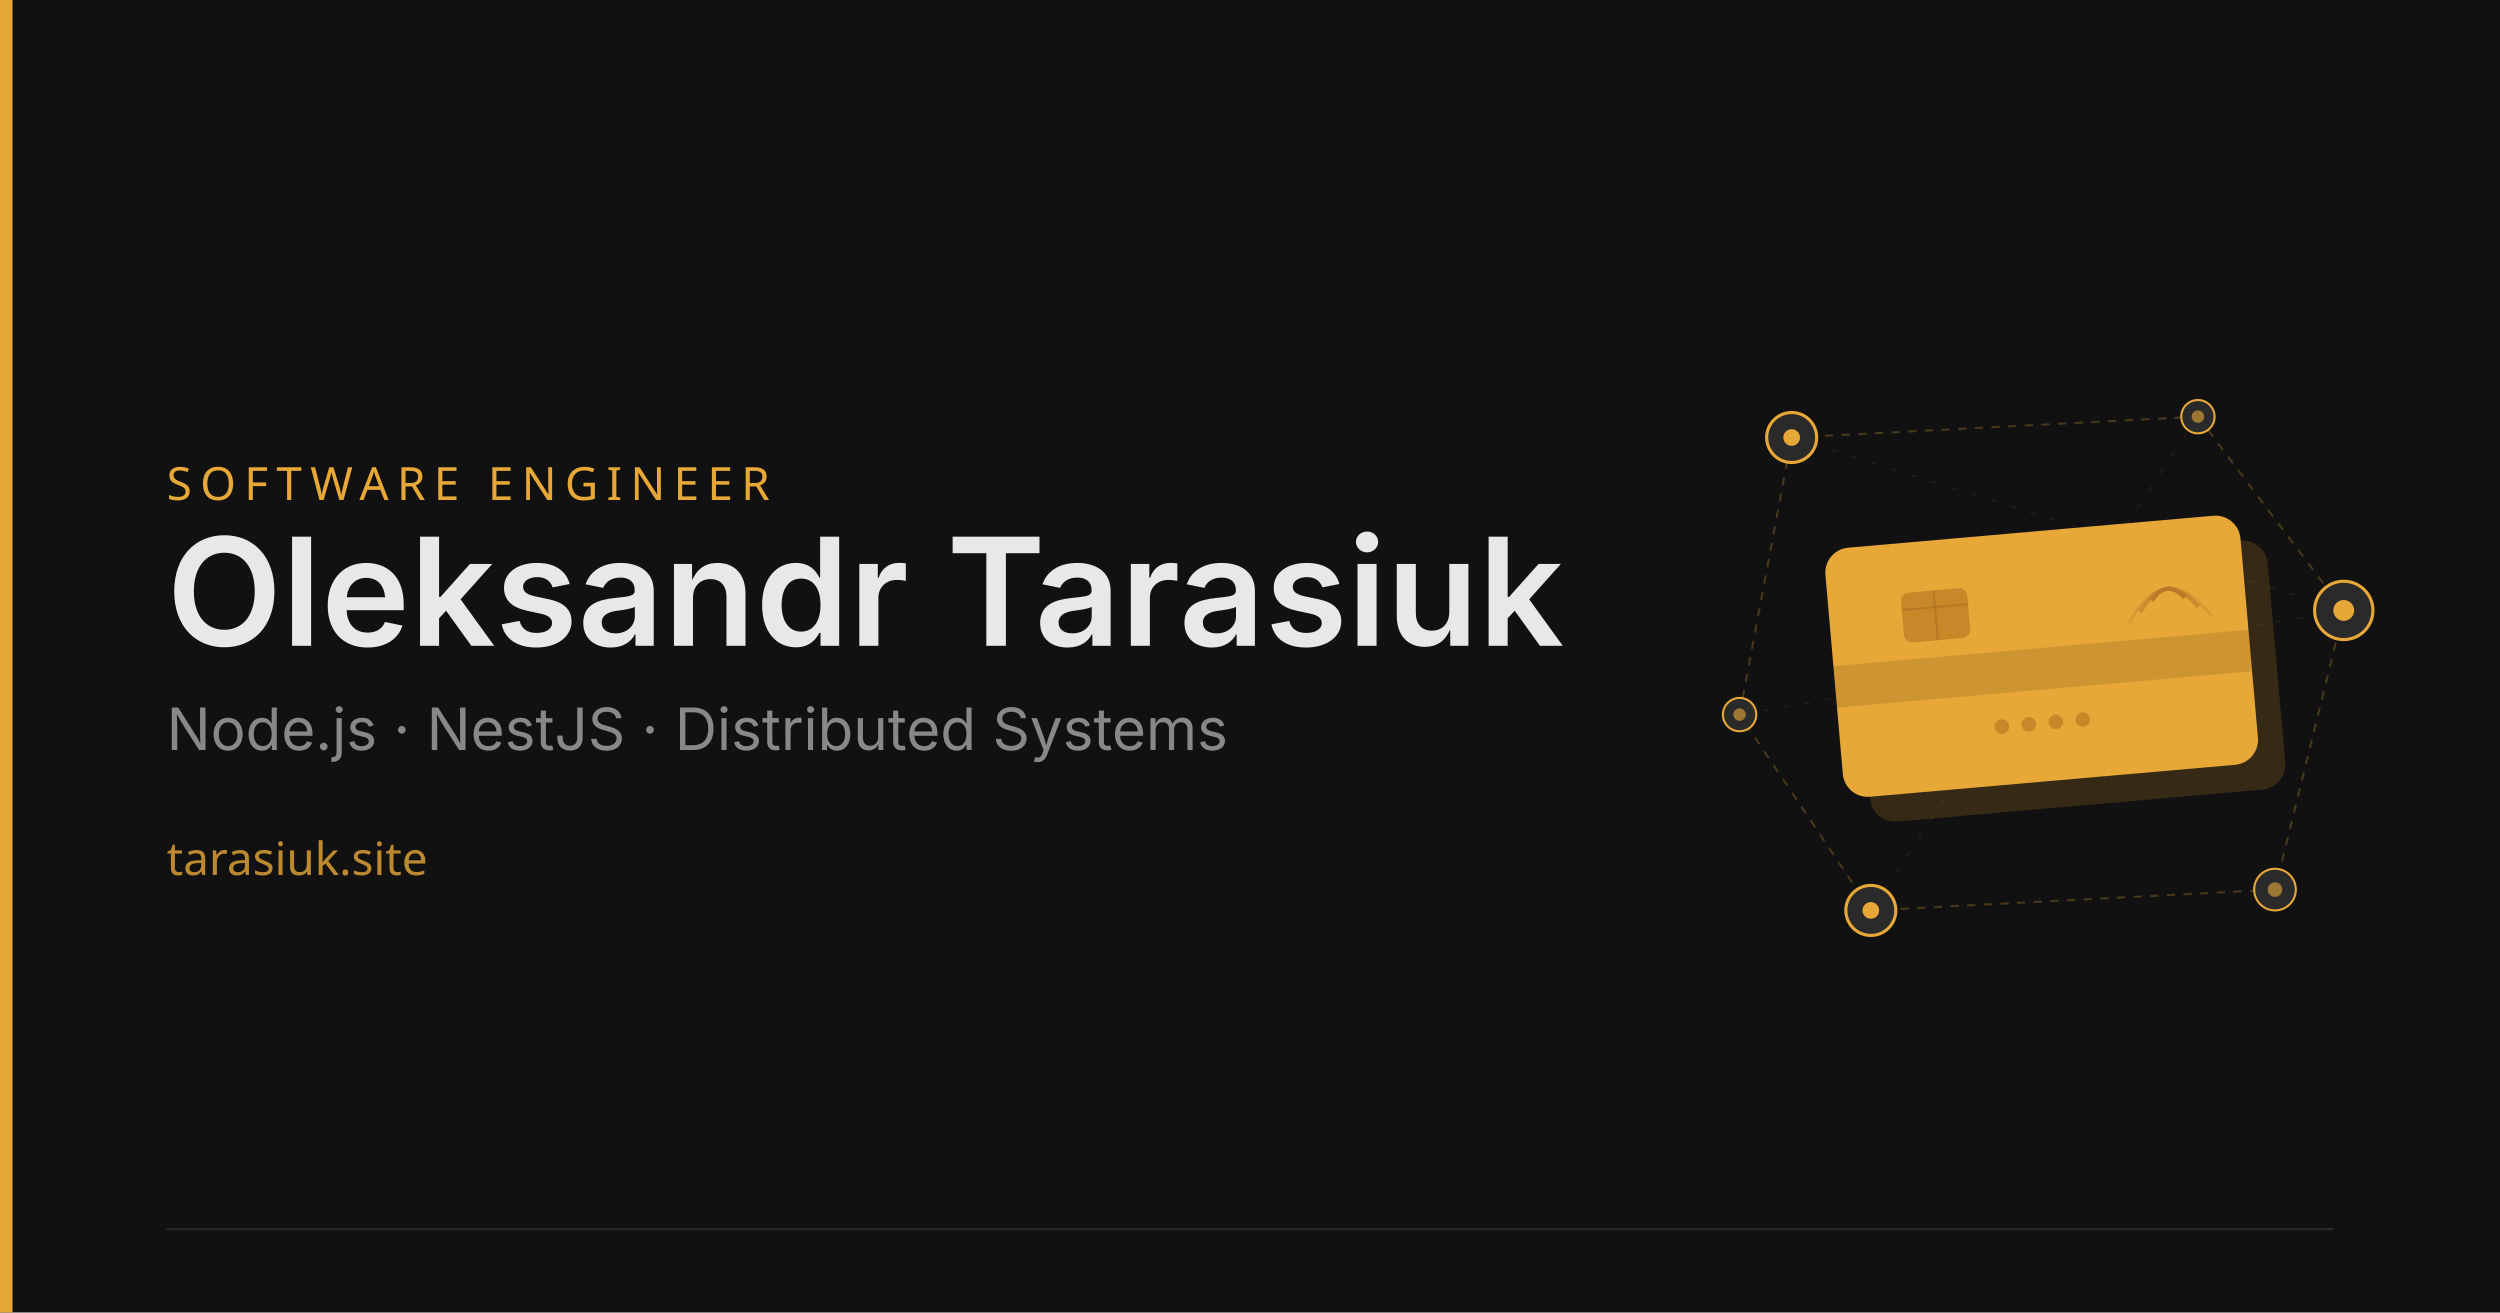
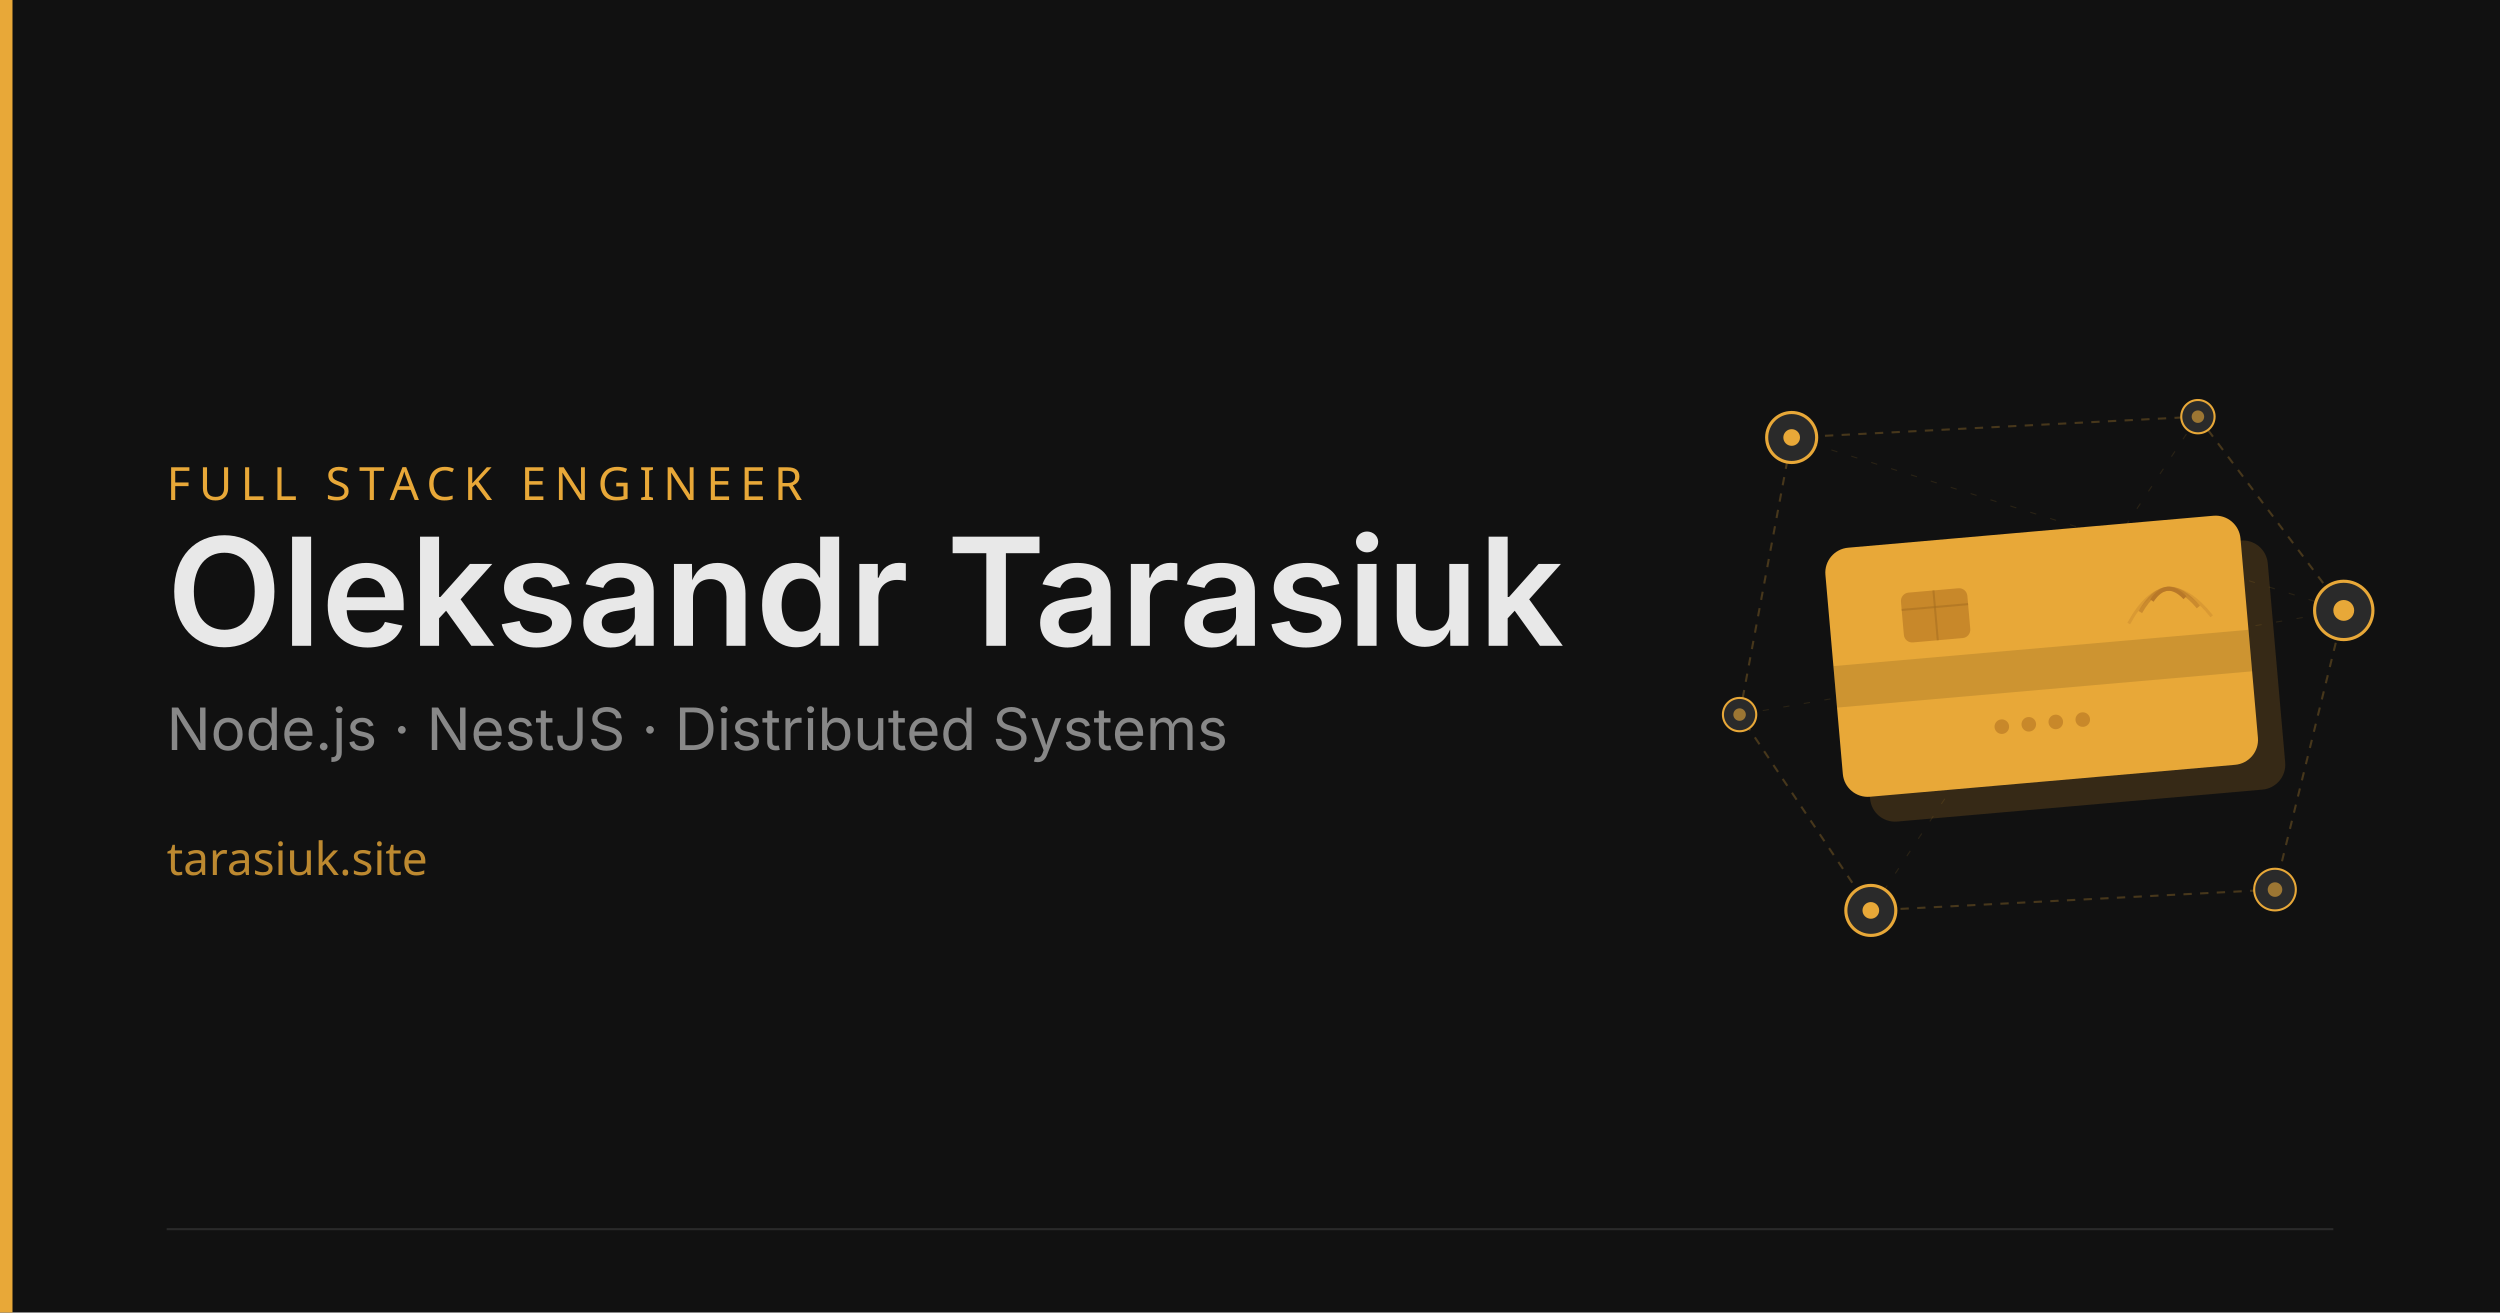
<svg xmlns="http://www.w3.org/2000/svg" viewBox="0 0 1200 630" width="1200" height="630">
  <rect width="1200" height="630" fill="#111111" />
  <rect x="0" y="0" width="6" height="630" fill="#E8A838" />
-   <text x="80" y="240" font-family="JetBrains Mono" font-size="22" fill="#E8A838" letter-spacing="4">SOFTWARE ENGINEER</text>
+   <text x="80" y="240" font-family="JetBrains Mono" font-size="22" fill="#E8A838" letter-spacing="4">FULL STACK ENGINEER</text>
  <text x="80" y="310" font-family="Inter" font-size="72" font-weight="600" fill="#E8E8E8">Oleksandr Tarasiuk</text>
  <text x="80" y="360" font-family="Inter" font-size="28" fill="#888888">Node.js · NestJS · Distributed Systems</text>
  <text x="80" y="420" font-family="JetBrains Mono" font-size="22" fill="#E8A838" opacity="0.8">tarasiuk.site</text>
  <g transform="translate(980, 315)">
    <line x1="-120" y1="-105" x2="75" y2="-115" stroke="#E8A838" stroke-width="1" stroke-opacity="0.25" stroke-dasharray="4,4" />
    <line x1="75" y1="-115" x2="145" y2="-22" stroke="#E8A838" stroke-width="1" stroke-opacity="0.25" stroke-dasharray="4,4" />
    <line x1="145" y1="-22" x2="112" y2="112" stroke="#E8A838" stroke-width="1" stroke-opacity="0.25" stroke-dasharray="4,4" />
    <line x1="112" y1="112" x2="-82" y2="122" stroke="#E8A838" stroke-width="1" stroke-opacity="0.25" stroke-dasharray="4,4" />
    <line x1="-82" y1="122" x2="-145" y2="28" stroke="#E8A838" stroke-width="1" stroke-opacity="0.25" stroke-dasharray="4,4" />
    <line x1="-145" y1="28" x2="-120" y2="-105" stroke="#E8A838" stroke-width="1" stroke-opacity="0.25" stroke-dasharray="4,4" />
    <line x1="-120" y1="-105" x2="145" y2="-22" stroke="#E8A838" stroke-width="0.5" stroke-opacity="0.12" stroke-dasharray="3,7" />
    <line x1="75" y1="-115" x2="-82" y2="122" stroke="#E8A838" stroke-width="0.5" stroke-opacity="0.12" stroke-dasharray="3,7" />
    <line x1="145" y1="-22" x2="-145" y2="28" stroke="#E8A838" stroke-width="0.5" stroke-opacity="0.12" stroke-dasharray="3,7" />
    <rect x="-93" y="-53" width="200" height="120" rx="12" fill="#c8882a" opacity="0.20" transform="rotate(-5) translate(5, 6)" />
    <g transform="rotate(-5)">
      <rect x="-100" y="-60" width="200" height="120" rx="12" fill="#E8A838" />
      <rect x="-65" y="-36" width="32" height="24" rx="4" fill="#c8882a" />
      <line x1="-65" y1="-28" x2="-33" y2="-28" stroke="#a87020" stroke-width="1" opacity="0.6" />
      <line x1="-49" y1="-36" x2="-49" y2="-12" stroke="#a87020" stroke-width="1" opacity="0.6" />
      <rect x="-100" y="-4" width="200" height="20" fill="#000000" opacity="0.12" />
      <circle cx="-22" cy="32" r="3.5" fill="#c8882a" />
      <circle cx="-9" cy="32" r="3.5" fill="#c8882a" />
      <circle cx="4" cy="32" r="3.5" fill="#c8882a" />
      <circle cx="17" cy="32" r="3.5" fill="#c8882a" />
      <path d="M 55 -22 Q 63 -32 71 -22" stroke="#b87828" stroke-width="2" fill="none" />
      <path d="M 49 -17 Q 63 -37 77 -17" stroke="#b87828" stroke-width="2" fill="none" opacity="0.6" />
      <path d="M 43 -12 Q 63 -42 83 -12" stroke="#b87828" stroke-width="1.5" fill="none" opacity="0.3" />
    </g>
    <circle cx="-120" cy="-105" r="12" fill="#2a2a2a" stroke="#E8A838" stroke-width="1.5" />
    <circle cx="-120" cy="-105" r="4" fill="#E8A838" />
    <circle cx="75" cy="-115" r="8" fill="#2a2a2a" stroke="#E8A838" stroke-width="1" />
    <circle cx="75" cy="-115" r="3" fill="#E8A838" opacity="0.6" />
    <circle cx="145" cy="-22" r="14" fill="#2a2a2a" stroke="#E8A838" stroke-width="1.5" />
    <circle cx="145" cy="-22" r="5" fill="#E8A838" />
    <circle cx="112" cy="112" r="10" fill="#2a2a2a" stroke="#E8A838" stroke-width="1" />
    <circle cx="112" cy="112" r="3.5" fill="#E8A838" opacity="0.6" />
    <circle cx="-82" cy="122" r="12" fill="#2a2a2a" stroke="#E8A838" stroke-width="1.5" />
    <circle cx="-82" cy="122" r="4" fill="#E8A838" />
    <circle cx="-145" cy="28" r="8" fill="#2a2a2a" stroke="#E8A838" stroke-width="1" />
    <circle cx="-145" cy="28" r="3" fill="#E8A838" opacity="0.6" />
  </g>
  <line x1="80" y1="590" x2="1120" y2="590" stroke="#2a2a2a" stroke-width="1" />
</svg>
